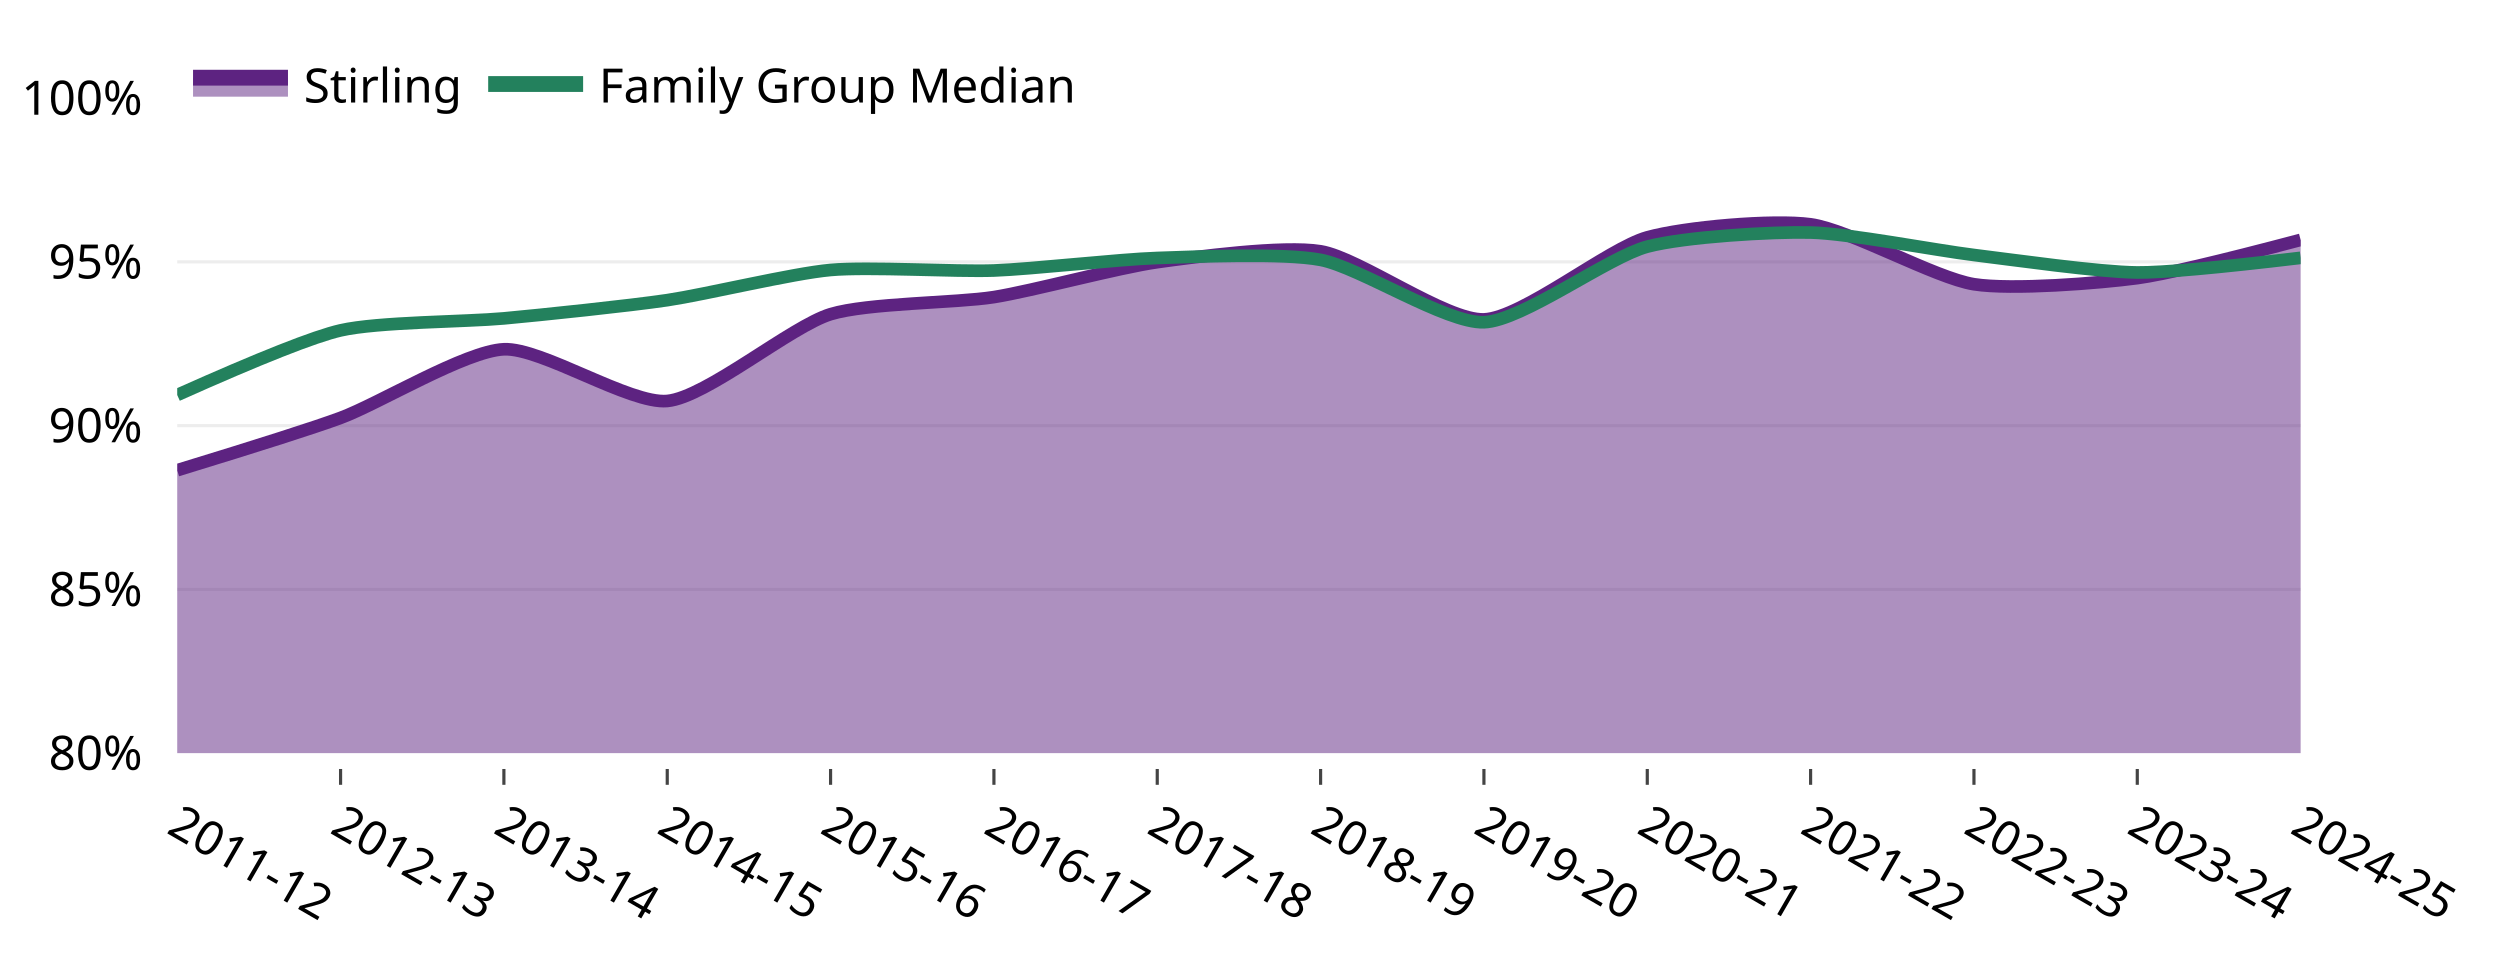
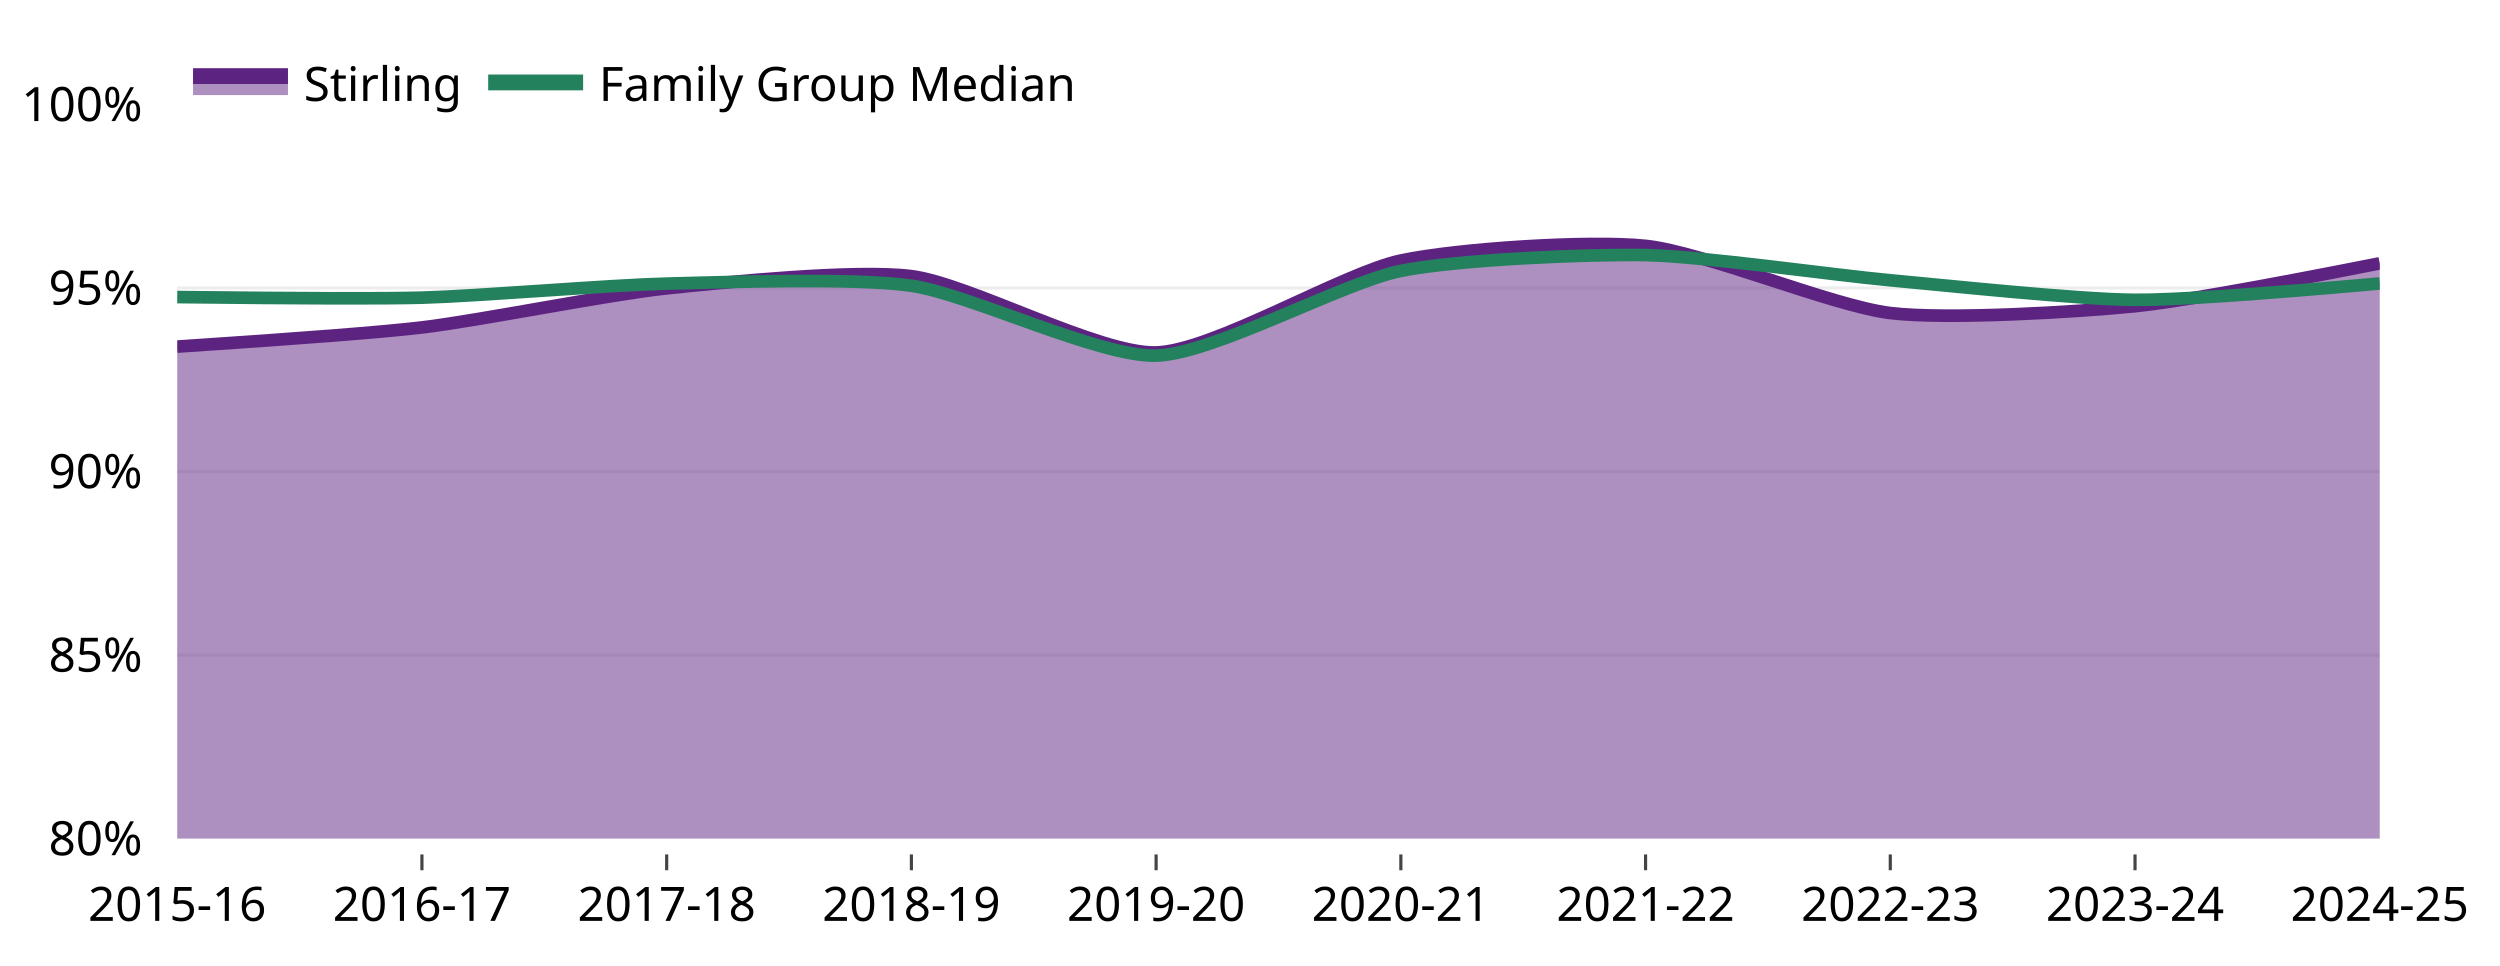
<svg xmlns="http://www.w3.org/2000/svg" class="main-svg" width="790" height="305" style="" viewBox="0 0 790 305">
  <rect x="0" y="0" width="790" height="305" style="fill: rgb(255, 255, 255); fill-opacity: 1;" />
-   <defs id="defs-44032f">
+   <defs id="defs-8302ce">
    <g class="clips">
-       <clipPath id="clip44032fxyplot" class="plotclip">
-         <rect width="671" height="207" />
-       </clipPath>
-       <clipPath class="axesclip" id="clip44032fx">
-         <rect x="56" y="0" width="671" height="305" />
-       </clipPath>
-       <clipPath class="axesclip" id="clip44032fy">
-         <rect x="0" y="31" width="790" height="207" />
-       </clipPath>
-       <clipPath class="axesclip" id="clip44032fxy">
-         <rect x="56" y="31" width="671" height="207" />
+       <clipPath id="clip8302cexyplot" class="plotclip">
+         <rect width="696" height="232" />
+       </clipPath>
+       <clipPath class="axesclip" id="clip8302cex">
+         <rect x="56" y="0" width="696" height="305" />
+       </clipPath>
+       <clipPath class="axesclip" id="clip8302cey">
+         <rect x="0" y="33" width="790" height="232" />
+       </clipPath>
+       <clipPath class="axesclip" id="clip8302cexy">
+         <rect x="56" y="33" width="696" height="232" />
      </clipPath>
    </g>
    <g class="gradients" />
    <g class="patterns" />
  </defs>
  <g class="bglayer">
-     <rect class="bg" x="46" y="21" width="691" height="227" style="fill: rgb(0, 0, 0); fill-opacity: 0; stroke-width: 0;" />
+     <rect class="bg" x="46" y="23" width="716" height="252" style="fill: rgb(0, 0, 0); fill-opacity: 0; stroke-width: 0;" />
  </g>
  <g class="layer-below">
    <g class="imagelayer" />
    <g class="shapelayer" />
  </g>
  <g class="cartesianlayer">
    <g class="subplot xy">
      <g class="layer-subplot">
        <g class="shapelayer" />
        <g class="imagelayer" />
      </g>
      <g class="minor-gridlayer">
        <g class="x" />
        <g class="y" />
      </g>
      <g class="gridlayer">
        <g class="x">
-           <path class="xgrid crisp" transform="translate(107.62,0)" d="M0,31v207" style="stroke: rgb(255, 255, 255); stroke-opacity: 1; stroke-width: 1px;" />
-           <path class="xgrid crisp" transform="translate(159.23,0)" d="M0,31v207" style="stroke: rgb(255, 255, 255); stroke-opacity: 1; stroke-width: 1px;" />
-           <path class="xgrid crisp" transform="translate(210.85,0)" d="M0,31v207" style="stroke: rgb(255, 255, 255); stroke-opacity: 1; stroke-width: 1px;" />
-           <path class="xgrid crisp" transform="translate(262.46,0)" d="M0,31v207" style="stroke: rgb(255, 255, 255); stroke-opacity: 1; stroke-width: 1px;" />
-           <path class="xgrid crisp" transform="translate(314.08,0)" d="M0,31v207" style="stroke: rgb(255, 255, 255); stroke-opacity: 1; stroke-width: 1px;" />
-           <path class="xgrid crisp" transform="translate(365.69,0)" d="M0,31v207" style="stroke: rgb(255, 255, 255); stroke-opacity: 1; stroke-width: 1px;" />
-           <path class="xgrid crisp" transform="translate(417.31,0)" d="M0,31v207" style="stroke: rgb(255, 255, 255); stroke-opacity: 1; stroke-width: 1px;" />
-           <path class="xgrid crisp" transform="translate(468.92,0)" d="M0,31v207" style="stroke: rgb(255, 255, 255); stroke-opacity: 1; stroke-width: 1px;" />
-           <path class="xgrid crisp" transform="translate(520.54,0)" d="M0,31v207" style="stroke: rgb(255, 255, 255); stroke-opacity: 1; stroke-width: 1px;" />
-           <path class="xgrid crisp" transform="translate(572.15,0)" d="M0,31v207" style="stroke: rgb(255, 255, 255); stroke-opacity: 1; stroke-width: 1px;" />
-           <path class="xgrid crisp" transform="translate(623.77,0)" d="M0,31v207" style="stroke: rgb(255, 255, 255); stroke-opacity: 1; stroke-width: 1px;" />
-           <path class="xgrid crisp" transform="translate(675.38,0)" d="M0,31v207" style="stroke: rgb(255, 255, 255); stroke-opacity: 1; stroke-width: 1px;" />
+           <path class="xgrid crisp" transform="translate(133.33,0)" d="M0,33v232" style="stroke: rgb(255, 255, 255); stroke-opacity: 1; stroke-width: 1px;" />
+           <path class="xgrid crisp" transform="translate(210.67,0)" d="M0,33v232" style="stroke: rgb(255, 255, 255); stroke-opacity: 1; stroke-width: 1px;" />
+           <path class="xgrid crisp" transform="translate(288,0)" d="M0,33v232" style="stroke: rgb(255, 255, 255); stroke-opacity: 1; stroke-width: 1px;" />
+           <path class="xgrid crisp" transform="translate(365.33,0)" d="M0,33v232" style="stroke: rgb(255, 255, 255); stroke-opacity: 1; stroke-width: 1px;" />
+           <path class="xgrid crisp" transform="translate(442.67,0)" d="M0,33v232" style="stroke: rgb(255, 255, 255); stroke-opacity: 1; stroke-width: 1px;" />
+           <path class="xgrid crisp" transform="translate(520,0)" d="M0,33v232" style="stroke: rgb(255, 255, 255); stroke-opacity: 1; stroke-width: 1px;" />
+           <path class="xgrid crisp" transform="translate(597.33,0)" d="M0,33v232" style="stroke: rgb(255, 255, 255); stroke-opacity: 1; stroke-width: 1px;" />
+           <path class="xgrid crisp" transform="translate(674.67,0)" d="M0,33v232" style="stroke: rgb(255, 255, 255); stroke-opacity: 1; stroke-width: 1px;" />
        </g>
        <g class="y">
-           <path class="ygrid crisp" transform="translate(0,186.25)" d="M56,0h671" style="stroke: rgb(237, 237, 237); stroke-opacity: 1; stroke-width: 1px;" />
-           <path class="ygrid crisp" transform="translate(0,134.5)" d="M56,0h671" style="stroke: rgb(237, 237, 237); stroke-opacity: 1; stroke-width: 1px;" />
-           <path class="ygrid crisp" transform="translate(0,82.75)" d="M56,0h671" style="stroke: rgb(237, 237, 237); stroke-opacity: 1; stroke-width: 1px;" />
+           <path class="ygrid crisp" transform="translate(0,207)" d="M56,0h696" style="stroke: rgb(237, 237, 237); stroke-opacity: 1; stroke-width: 1px;" />
+           <path class="ygrid crisp" transform="translate(0,149)" d="M56,0h696" style="stroke: rgb(237, 237, 237); stroke-opacity: 1; stroke-width: 1px;" />
+           <path class="ygrid crisp" transform="translate(0,91)" d="M56,0h696" style="stroke: rgb(237, 237, 237); stroke-opacity: 1; stroke-width: 1px;" />
        </g>
      </g>
      <g class="zerolinelayer" />
      <g class="layer-between">
        <g class="shapelayer" />
        <g class="imagelayer" />
      </g>
      <path class="xlines-below" />
      <path class="ylines-below" />
      <g class="overlines-below" />
      <g class="xaxislayer-below" />
      <g class="yaxislayer-below" />
      <g class="overaxes-below" />
      <g class="overplot">
-         <g class="xy" transform="translate(56,31)" clip-path="url(#clip44032fxyplot)">
+         <g class="xy" transform="translate(56,33)" clip-path="url(#clip8302cexyplot)">
          <g class="scatterlayer mlayer">
-             <g class="trace scatter tracea901c9" style="stroke-miterlimit: 2;">
+             <g class="trace scatter tracee30661" style="stroke-miterlimit: 2;">
              <g class="fills">
                <g>
-                   <path class="js-fill" d="M671,1035L0,1035L0,117.59Q39.67,105.46 51.62,101.05C63.76,96.56 91.08,79.92 103.23,79.37C115.17,78.83 143.03,96.79 154.85,95.71C167.13,94.59 194.04,72.07 206.46,68.28C218.17,64.71 246.09,64.78 258.08,62.88C270.17,60.96 297.59,53.54 309.69,51.85C321.67,50.18 349.49,46.45 361.31,48.41C373.6,50.45 400.97,70.35 412.92,69.93C425.06,69.5 452.15,47.46 464.54,44C476.27,40.72 504.28,38.26 516.15,39.88C528.38,41.55 555.53,56.88 567.77,58.82C579.63,60.7 607.41,58.5 619.38,56.89Q631.5,55.26 671,44.8" style="fill: rgb(93, 35, 129); fill-opacity: 0.5; stroke-width: 0;" />
+                   <path class="js-fill" d="M696,1160L0,1160L0,76.53Q59.33,72.61 77.33,70.47C95.42,68.32 136.57,60.01 154.67,58.12C172.66,56.24 214.16,52 232,54.26C250.25,56.58 291.37,78.89 309.33,78.38C327.46,77.86 368.33,53.22 386.67,49.32C404.43,45.54 446.11,42.82 464,44.69C482.2,46.59 523.12,63.72 541.33,65.92C559.22,68.08 600.69,65.58 618.67,63.76Q636.78,61.93 696,50.21" style="fill: rgb(93, 35, 129); fill-opacity: 0.5; stroke-width: 0;" />
                </g>
              </g>
              <g class="errorbars" />
              <g class="lines">
-                 <path class="js-line" d="M0,117.59Q39.67,105.46 51.62,101.05C63.76,96.56 91.08,79.92 103.23,79.37C115.17,78.83 143.03,96.79 154.85,95.71C167.13,94.59 194.04,72.07 206.46,68.28C218.17,64.71 246.09,64.78 258.08,62.88C270.17,60.96 297.59,53.54 309.69,51.85C321.67,50.18 349.49,46.45 361.31,48.41C373.6,50.45 400.97,70.35 412.92,69.93C425.06,69.5 452.15,47.46 464.54,44C476.27,40.72 504.28,38.26 516.15,39.88C528.38,41.55 555.53,56.88 567.77,58.82C579.63,60.7 607.41,58.5 619.38,56.89Q631.5,55.26 671,44.8" style="vector-effect: none; fill: none; stroke: rgb(93, 35, 129); stroke-opacity: 1; stroke-width: 4px; opacity: 1;" />
+                 <path class="js-line" d="M0,76.53Q59.33,72.61 77.33,70.47C95.42,68.32 136.57,60.01 154.67,58.12C172.66,56.24 214.16,52 232,54.26C250.25,56.58 291.37,78.89 309.33,78.38C327.46,77.86 368.33,53.22 386.67,49.32C404.43,45.54 446.11,42.82 464,44.69C482.2,46.59 523.12,63.72 541.33,65.92C559.22,68.08 600.69,65.58 618.67,63.76Q636.78,61.93 696,50.21" style="vector-effect: none; fill: none; stroke: rgb(93, 35, 129); stroke-opacity: 1; stroke-width: 4px; opacity: 1;" />
              </g>
              <g class="points" />
              <g class="text" />
            </g>
-             <g class="trace scatter trace7822d3" style="stroke-miterlimit: 2; opacity: 1;">
+             <g class="trace scatter trace9d81c8" style="stroke-miterlimit: 2; opacity: 1;">
              <g class="fills" />
              <g class="errorbars" />
              <g class="lines">
-                 <path class="js-line" d="M0,93.82Q39.36,76.21 51.62,73.4C63.46,70.69 91.2,70.72 103.23,69.61C115.28,68.5 142.84,65.63 154.85,63.85C166.93,62.06 194.37,55.4 206.46,54.31C218.45,53.23 246.04,54.92 258.08,54.48C270.13,54.04 297.64,50.91 309.69,50.52C321.73,50.13 349.46,48.86 361.31,51.12C373.56,53.45 400.96,71.24 412.92,70.83C425.05,70.41 452.2,50.22 464.54,46.94C476.31,43.81 504.12,42.18 516.15,42.48C528.21,42.78 555.71,48.11 567.77,49.58C579.8,51.05 607.33,55 619.38,55.1Q631.42,55.2 671,50.48" style="vector-effect: none; fill: none; stroke: rgb(35, 129, 93); stroke-opacity: 1; stroke-width: 4px; opacity: 1;" />
+                 <path class="js-line" d="M0,60.87Q59.29,61.56 77.33,61.06C95.38,60.56 136.62,57.06 154.67,56.62C172.71,56.18 214.13,54.71 232,57.29C250.22,59.92 291.36,79.88 309.33,79.38C327.45,78.88 368.37,56.29 386.67,52.6C404.47,49.01 445.97,47.27 464,47.61C482.06,47.95 523.28,53.92 541.33,55.57C559.37,57.22 600.62,61.63 618.67,61.75Q636.71,61.87 696,56.58" style="vector-effect: none; fill: none; stroke: rgb(35, 129, 93); stroke-opacity: 1; stroke-width: 4px; opacity: 1;" />
              </g>
              <g class="points" />
              <g class="text" />
            </g>
          </g>
        </g>
      </g>
      <g class="zerolinelayer-above" />
      <path class="xlines-above crisp" d="" style="fill: none; stroke-width: 1px; stroke: rgb(0, 0, 0); stroke-opacity: 0;" />
      <path class="ylines-above crisp" d="M0,0" style="fill: none;" />
      <g class="overlines-above" />
      <g class="xaxislayer-above">
-         <path class="xtick ticks crisp" d="M0,248v-5" transform="translate(107.62,0)" style="stroke: rgb(68, 68, 68); stroke-opacity: 1; stroke-width: 1px;" />
-         <path class="xtick ticks crisp" d="M0,248v-5" transform="translate(159.23,0)" style="stroke: rgb(68, 68, 68); stroke-opacity: 1; stroke-width: 1px;" />
-         <path class="xtick ticks crisp" d="M0,248v-5" transform="translate(210.85,0)" style="stroke: rgb(68, 68, 68); stroke-opacity: 1; stroke-width: 1px;" />
-         <path class="xtick ticks crisp" d="M0,248v-5" transform="translate(262.46,0)" style="stroke: rgb(68, 68, 68); stroke-opacity: 1; stroke-width: 1px;" />
-         <path class="xtick ticks crisp" d="M0,248v-5" transform="translate(314.08,0)" style="stroke: rgb(68, 68, 68); stroke-opacity: 1; stroke-width: 1px;" />
-         <path class="xtick ticks crisp" d="M0,248v-5" transform="translate(365.69,0)" style="stroke: rgb(68, 68, 68); stroke-opacity: 1; stroke-width: 1px;" />
-         <path class="xtick ticks crisp" d="M0,248v-5" transform="translate(417.31,0)" style="stroke: rgb(68, 68, 68); stroke-opacity: 1; stroke-width: 1px;" />
-         <path class="xtick ticks crisp" d="M0,248v-5" transform="translate(468.92,0)" style="stroke: rgb(68, 68, 68); stroke-opacity: 1; stroke-width: 1px;" />
-         <path class="xtick ticks crisp" d="M0,248v-5" transform="translate(520.54,0)" style="stroke: rgb(68, 68, 68); stroke-opacity: 1; stroke-width: 1px;" />
-         <path class="xtick ticks crisp" d="M0,248v-5" transform="translate(572.15,0)" style="stroke: rgb(68, 68, 68); stroke-opacity: 1; stroke-width: 1px;" />
-         <path class="xtick ticks crisp" d="M0,248v-5" transform="translate(623.77,0)" style="stroke: rgb(68, 68, 68); stroke-opacity: 1; stroke-width: 1px;" />
-         <path class="xtick ticks crisp" d="M0,248v-5" transform="translate(675.38,0)" style="stroke: rgb(68, 68, 68); stroke-opacity: 1; stroke-width: 1px;" />
-         <g class="xtick">
-           <text text-anchor="start" x="0" y="264" transform="translate(56,0) rotate(30,0,256.5)" style="font-family: 'Segoe UI Semibold'; font-size: 15px; fill: rgb(0, 0, 0); fill-opacity: 1; white-space: pre;">2011-12</text>
-         </g>
-         <g class="xtick">
-           <text text-anchor="start" x="0" y="264" transform="translate(107.62,0) rotate(30,0,256.5)" style="font-family: 'Segoe UI Semibold'; font-size: 15px; fill: rgb(0, 0, 0); fill-opacity: 1; white-space: pre;">2012-13</text>
-         </g>
-         <g class="xtick">
-           <text text-anchor="start" x="0" y="264" transform="translate(159.23,0) rotate(30,0,256.5)" style="font-family: 'Segoe UI Semibold'; font-size: 15px; fill: rgb(0, 0, 0); fill-opacity: 1; white-space: pre;">2013-14</text>
-         </g>
-         <g class="xtick">
-           <text text-anchor="start" x="0" y="264" transform="translate(210.85,0) rotate(30,0,256.5)" style="font-family: 'Segoe UI Semibold'; font-size: 15px; fill: rgb(0, 0, 0); fill-opacity: 1; white-space: pre;">2014-15</text>
-         </g>
-         <g class="xtick">
-           <text text-anchor="start" x="0" y="264" transform="translate(262.46,0) rotate(30,0,256.5)" style="font-family: 'Segoe UI Semibold'; font-size: 15px; fill: rgb(0, 0, 0); fill-opacity: 1; white-space: pre;">2015-16</text>
-         </g>
-         <g class="xtick">
-           <text text-anchor="start" x="0" y="264" transform="translate(314.08,0) rotate(30,0,256.5)" style="font-family: 'Segoe UI Semibold'; font-size: 15px; fill: rgb(0, 0, 0); fill-opacity: 1; white-space: pre;">2016-17</text>
-         </g>
-         <g class="xtick">
-           <text text-anchor="start" x="0" y="264" transform="translate(365.69,0) rotate(30,0,256.5)" style="font-family: 'Segoe UI Semibold'; font-size: 15px; fill: rgb(0, 0, 0); fill-opacity: 1; white-space: pre;">2017-18</text>
-         </g>
-         <g class="xtick">
-           <text text-anchor="start" x="0" y="264" transform="translate(417.31,0) rotate(30,0,256.5)" style="font-family: 'Segoe UI Semibold'; font-size: 15px; fill: rgb(0, 0, 0); fill-opacity: 1; white-space: pre;">2018-19</text>
-         </g>
-         <g class="xtick">
-           <text text-anchor="start" x="0" y="264" transform="translate(468.92,0) rotate(30,0,256.5)" style="font-family: 'Segoe UI Semibold'; font-size: 15px; fill: rgb(0, 0, 0); fill-opacity: 1; white-space: pre;">2019-20</text>
-         </g>
-         <g class="xtick">
-           <text text-anchor="start" x="0" y="264" transform="translate(520.54,0) rotate(30,0,256.5)" style="font-family: 'Segoe UI Semibold'; font-size: 15px; fill: rgb(0, 0, 0); fill-opacity: 1; white-space: pre;">2020-21</text>
-         </g>
-         <g class="xtick">
-           <text text-anchor="start" x="0" y="264" transform="translate(572.15,0) rotate(30,0,256.5)" style="font-family: 'Segoe UI Semibold'; font-size: 15px; fill: rgb(0, 0, 0); fill-opacity: 1; white-space: pre;">2021-22</text>
-         </g>
-         <g class="xtick">
-           <text text-anchor="start" x="0" y="264" transform="translate(623.77,0) rotate(30,0,256.5)" style="font-family: 'Segoe UI Semibold'; font-size: 15px; fill: rgb(0, 0, 0); fill-opacity: 1; white-space: pre;">2022-23</text>
-         </g>
-         <g class="xtick">
-           <text text-anchor="start" x="0" y="264" transform="translate(675.38,0) rotate(30,0,256.5)" style="font-family: 'Segoe UI Semibold'; font-size: 15px; fill: rgb(0, 0, 0); fill-opacity: 1; white-space: pre;">2023-24</text>
-         </g>
-         <g class="xtick">
-           <text text-anchor="start" x="0" y="264" transform="translate(727,0) rotate(30,0,256.5)" style="font-family: 'Segoe UI Semibold'; font-size: 15px; fill: rgb(0, 0, 0); fill-opacity: 1; white-space: pre;">2024-25</text>
+         <path class="xtick ticks crisp" d="M0,275v-5" transform="translate(133.33,0)" style="stroke: rgb(68, 68, 68); stroke-opacity: 1; stroke-width: 1px;" />
+         <path class="xtick ticks crisp" d="M0,275v-5" transform="translate(210.67,0)" style="stroke: rgb(68, 68, 68); stroke-opacity: 1; stroke-width: 1px;" />
+         <path class="xtick ticks crisp" d="M0,275v-5" transform="translate(288,0)" style="stroke: rgb(68, 68, 68); stroke-opacity: 1; stroke-width: 1px;" />
+         <path class="xtick ticks crisp" d="M0,275v-5" transform="translate(365.33,0)" style="stroke: rgb(68, 68, 68); stroke-opacity: 1; stroke-width: 1px;" />
+         <path class="xtick ticks crisp" d="M0,275v-5" transform="translate(442.67,0)" style="stroke: rgb(68, 68, 68); stroke-opacity: 1; stroke-width: 1px;" />
+         <path class="xtick ticks crisp" d="M0,275v-5" transform="translate(520,0)" style="stroke: rgb(68, 68, 68); stroke-opacity: 1; stroke-width: 1px;" />
+         <path class="xtick ticks crisp" d="M0,275v-5" transform="translate(597.33,0)" style="stroke: rgb(68, 68, 68); stroke-opacity: 1; stroke-width: 1px;" />
+         <path class="xtick ticks crisp" d="M0,275v-5" transform="translate(674.67,0)" style="stroke: rgb(68, 68, 68); stroke-opacity: 1; stroke-width: 1px;" />
+         <g class="xtick">
+           <text text-anchor="middle" x="0" y="291" transform="translate(56,0)" style="font-family: 'Segoe UI Semibold'; font-size: 15px; fill: rgb(0, 0, 0); fill-opacity: 1; white-space: pre;">2015-16</text>
+         </g>
+         <g class="xtick">
+           <text text-anchor="middle" x="0" y="291" transform="translate(133.33,0)" style="font-family: 'Segoe UI Semibold'; font-size: 15px; fill: rgb(0, 0, 0); fill-opacity: 1; white-space: pre;">2016-17</text>
+         </g>
+         <g class="xtick">
+           <text text-anchor="middle" x="0" y="291" transform="translate(210.67,0)" style="font-family: 'Segoe UI Semibold'; font-size: 15px; fill: rgb(0, 0, 0); fill-opacity: 1; white-space: pre;">2017-18</text>
+         </g>
+         <g class="xtick">
+           <text text-anchor="middle" x="0" y="291" transform="translate(288,0)" style="font-family: 'Segoe UI Semibold'; font-size: 15px; fill: rgb(0, 0, 0); fill-opacity: 1; white-space: pre;">2018-19</text>
+         </g>
+         <g class="xtick">
+           <text text-anchor="middle" x="0" y="291" transform="translate(365.33,0)" style="font-family: 'Segoe UI Semibold'; font-size: 15px; fill: rgb(0, 0, 0); fill-opacity: 1; white-space: pre;">2019-20</text>
+         </g>
+         <g class="xtick">
+           <text text-anchor="middle" x="0" y="291" transform="translate(442.67,0)" style="font-family: 'Segoe UI Semibold'; font-size: 15px; fill: rgb(0, 0, 0); fill-opacity: 1; white-space: pre;">2020-21</text>
+         </g>
+         <g class="xtick">
+           <text text-anchor="middle" x="0" y="291" transform="translate(520,0)" style="font-family: 'Segoe UI Semibold'; font-size: 15px; fill: rgb(0, 0, 0); fill-opacity: 1; white-space: pre;">2021-22</text>
+         </g>
+         <g class="xtick">
+           <text text-anchor="middle" x="0" y="291" transform="translate(597.33,0)" style="font-family: 'Segoe UI Semibold'; font-size: 15px; fill: rgb(0, 0, 0); fill-opacity: 1; white-space: pre;">2022-23</text>
+         </g>
+         <g class="xtick">
+           <text text-anchor="middle" x="0" y="291" transform="translate(674.67,0)" style="font-family: 'Segoe UI Semibold'; font-size: 15px; fill: rgb(0, 0, 0); fill-opacity: 1; white-space: pre;">2023-24</text>
+         </g>
+         <g class="xtick">
+           <text text-anchor="middle" x="0" y="291" transform="translate(752,0)" style="font-family: 'Segoe UI Semibold'; font-size: 15px; fill: rgb(0, 0, 0); fill-opacity: 1; white-space: pre;">2024-25</text>
        </g>
      </g>
      <g class="yaxislayer-above">
        <g class="ytick">
-           <text text-anchor="end" x="45" y="5.25" transform="translate(0,238)" style="font-family: 'Segoe UI Semibold'; font-size: 15px; fill: rgb(0, 0, 0); fill-opacity: 1; white-space: pre;">80%</text>
-         </g>
-         <g class="ytick">
-           <text text-anchor="end" x="45" y="5.25" style="font-family: 'Segoe UI Semibold'; font-size: 15px; fill: rgb(0, 0, 0); fill-opacity: 1; white-space: pre;" transform="translate(0,186.25)">85%</text>
-         </g>
-         <g class="ytick">
-           <text text-anchor="end" x="45" y="5.25" style="font-family: 'Segoe UI Semibold'; font-size: 15px; fill: rgb(0, 0, 0); fill-opacity: 1; white-space: pre;" transform="translate(0,134.5)">90%</text>
-         </g>
-         <g class="ytick">
-           <text text-anchor="end" x="45" y="5.25" style="font-family: 'Segoe UI Semibold'; font-size: 15px; fill: rgb(0, 0, 0); fill-opacity: 1; white-space: pre;" transform="translate(0,82.75)">95%</text>
-         </g>
-         <g class="ytick">
-           <text text-anchor="end" x="45" y="5.25" style="font-family: 'Segoe UI Semibold'; font-size: 15px; fill: rgb(0, 0, 0); fill-opacity: 1; white-space: pre;" transform="translate(0,31)">100%</text>
+           <text text-anchor="end" x="45" y="5.25" transform="translate(0,265)" style="font-family: 'Segoe UI Semibold'; font-size: 15px; fill: rgb(0, 0, 0); fill-opacity: 1; white-space: pre;">80%</text>
+         </g>
+         <g class="ytick">
+           <text text-anchor="end" x="45" y="5.25" style="font-family: 'Segoe UI Semibold'; font-size: 15px; fill: rgb(0, 0, 0); fill-opacity: 1; white-space: pre;" transform="translate(0,207)">85%</text>
+         </g>
+         <g class="ytick">
+           <text text-anchor="end" x="45" y="5.25" style="font-family: 'Segoe UI Semibold'; font-size: 15px; fill: rgb(0, 0, 0); fill-opacity: 1; white-space: pre;" transform="translate(0,149)">90%</text>
+         </g>
+         <g class="ytick">
+           <text text-anchor="end" x="45" y="5.25" style="font-family: 'Segoe UI Semibold'; font-size: 15px; fill: rgb(0, 0, 0); fill-opacity: 1; white-space: pre;" transform="translate(0,91)">95%</text>
+         </g>
+         <g class="ytick">
+           <text text-anchor="end" x="45" y="5.25" style="font-family: 'Segoe UI Semibold'; font-size: 15px; fill: rgb(0, 0, 0); fill-opacity: 1; white-space: pre;" transform="translate(0,33)">100%</text>
        </g>
      </g>
      <g class="overaxes-above" />
    </g>
  </g>
  <g class="polarlayer" />
  <g class="smithlayer" />
  <g class="ternarylayer" />
  <g class="geolayer" />
  <g class="funnelarealayer" />
  <g class="pielayer" />
  <g class="iciclelayer" />
  <g class="treemaplayer" />
  <g class="sunburstlayer" />
  <g class="glimages" />
-   <defs id="topdefs-44032f">
+   <defs id="topdefs-8302ce">
    <g class="clips" />
-     <clipPath id="legend44032f">
+     <clipPath id="legend8302ce">
      <rect width="285" height="33" x="0" y="0" />
    </clipPath>
  </defs>
  <g class="layer-above">
    <g class="imagelayer" />
    <g class="shapelayer" />
  </g>
  <g class="infolayer">
-     <g class="legend" pointer-events="all" transform="translate(56,10.3)">
+     <g class="legend" pointer-events="all" transform="translate(56,9.8)">
      <rect class="bg" shape-rendering="crispEdges" style="stroke: rgb(68, 68, 68); stroke-opacity: 1; fill: rgb(0, 0, 0); fill-opacity: 0; stroke-width: 0px;" width="285" height="33" x="0" y="0" />
-       <g class="scrollbox" transform="" clip-path="url(#legend44032f)">
+       <g class="scrollbox" transform="" clip-path="url(#legend8302ce)">
        <g class="groups">
          <g class="traces" transform="translate(0,16.25)" style="opacity: 1;">
            <text class="legendtext" text-anchor="start" x="40" y="5.85" style="font-family: 'Segoe UI Semibold'; font-size: 15px; fill: rgb(0, 0, 0); fill-opacity: 1; white-space: pre;">Stirling</text>
            <g class="layers">
              <g class="legendfill">
                <path class="js-fill" d="M5,-2h30v6h-30z" style="stroke-width: 0; fill: rgb(93, 35, 129); fill-opacity: 0.5;" />
              </g>
              <g class="legendlines">
                <path class="js-line" d="M5,-2h30" style="fill: none; stroke: rgb(93, 35, 129); stroke-opacity: 1; stroke-width: 5px;" />
              </g>
              <g class="legendsymbols">
                <g class="legendpoints" />
              </g>
            </g>
            <rect class="legendtoggle" x="0" y="-11.25" width="90.766" height="22.5" style="fill: rgb(0, 0, 0); fill-opacity: 0;" />
          </g>
          <g class="traces" transform="translate(93.26562,16.25)" style="opacity: 1;">
            <text class="legendtext" text-anchor="start" x="40" y="5.85" style="font-family: 'Segoe UI Semibold'; font-size: 15px; fill: rgb(0, 0, 0); fill-opacity: 1; white-space: pre;">Family Group Median</text>
            <g class="layers" style="opacity: 1;">
              <g class="legendfill" />
              <g class="legendlines">
                <path class="js-line" d="M5,0h30" style="fill: none; stroke: rgb(35, 129, 93); stroke-opacity: 1; stroke-width: 5px;" />
              </g>
              <g class="legendsymbols">
                <g class="legendpoints" />
              </g>
            </g>
            <rect class="legendtoggle" x="0" y="-11.25" width="188.602" height="22.5" style="fill: rgb(0, 0, 0); fill-opacity: 0;" />
          </g>
        </g>
      </g>
      <rect class="scrollbar" rx="20" ry="3" width="0" height="0" style="fill: rgb(128, 139, 164); fill-opacity: 1;" x="0" y="0" />
    </g>
    <g class="g-gtitle" />
    <g class="g-xtitle" />
    <g class="g-ytitle" />
  </g>
</svg>
